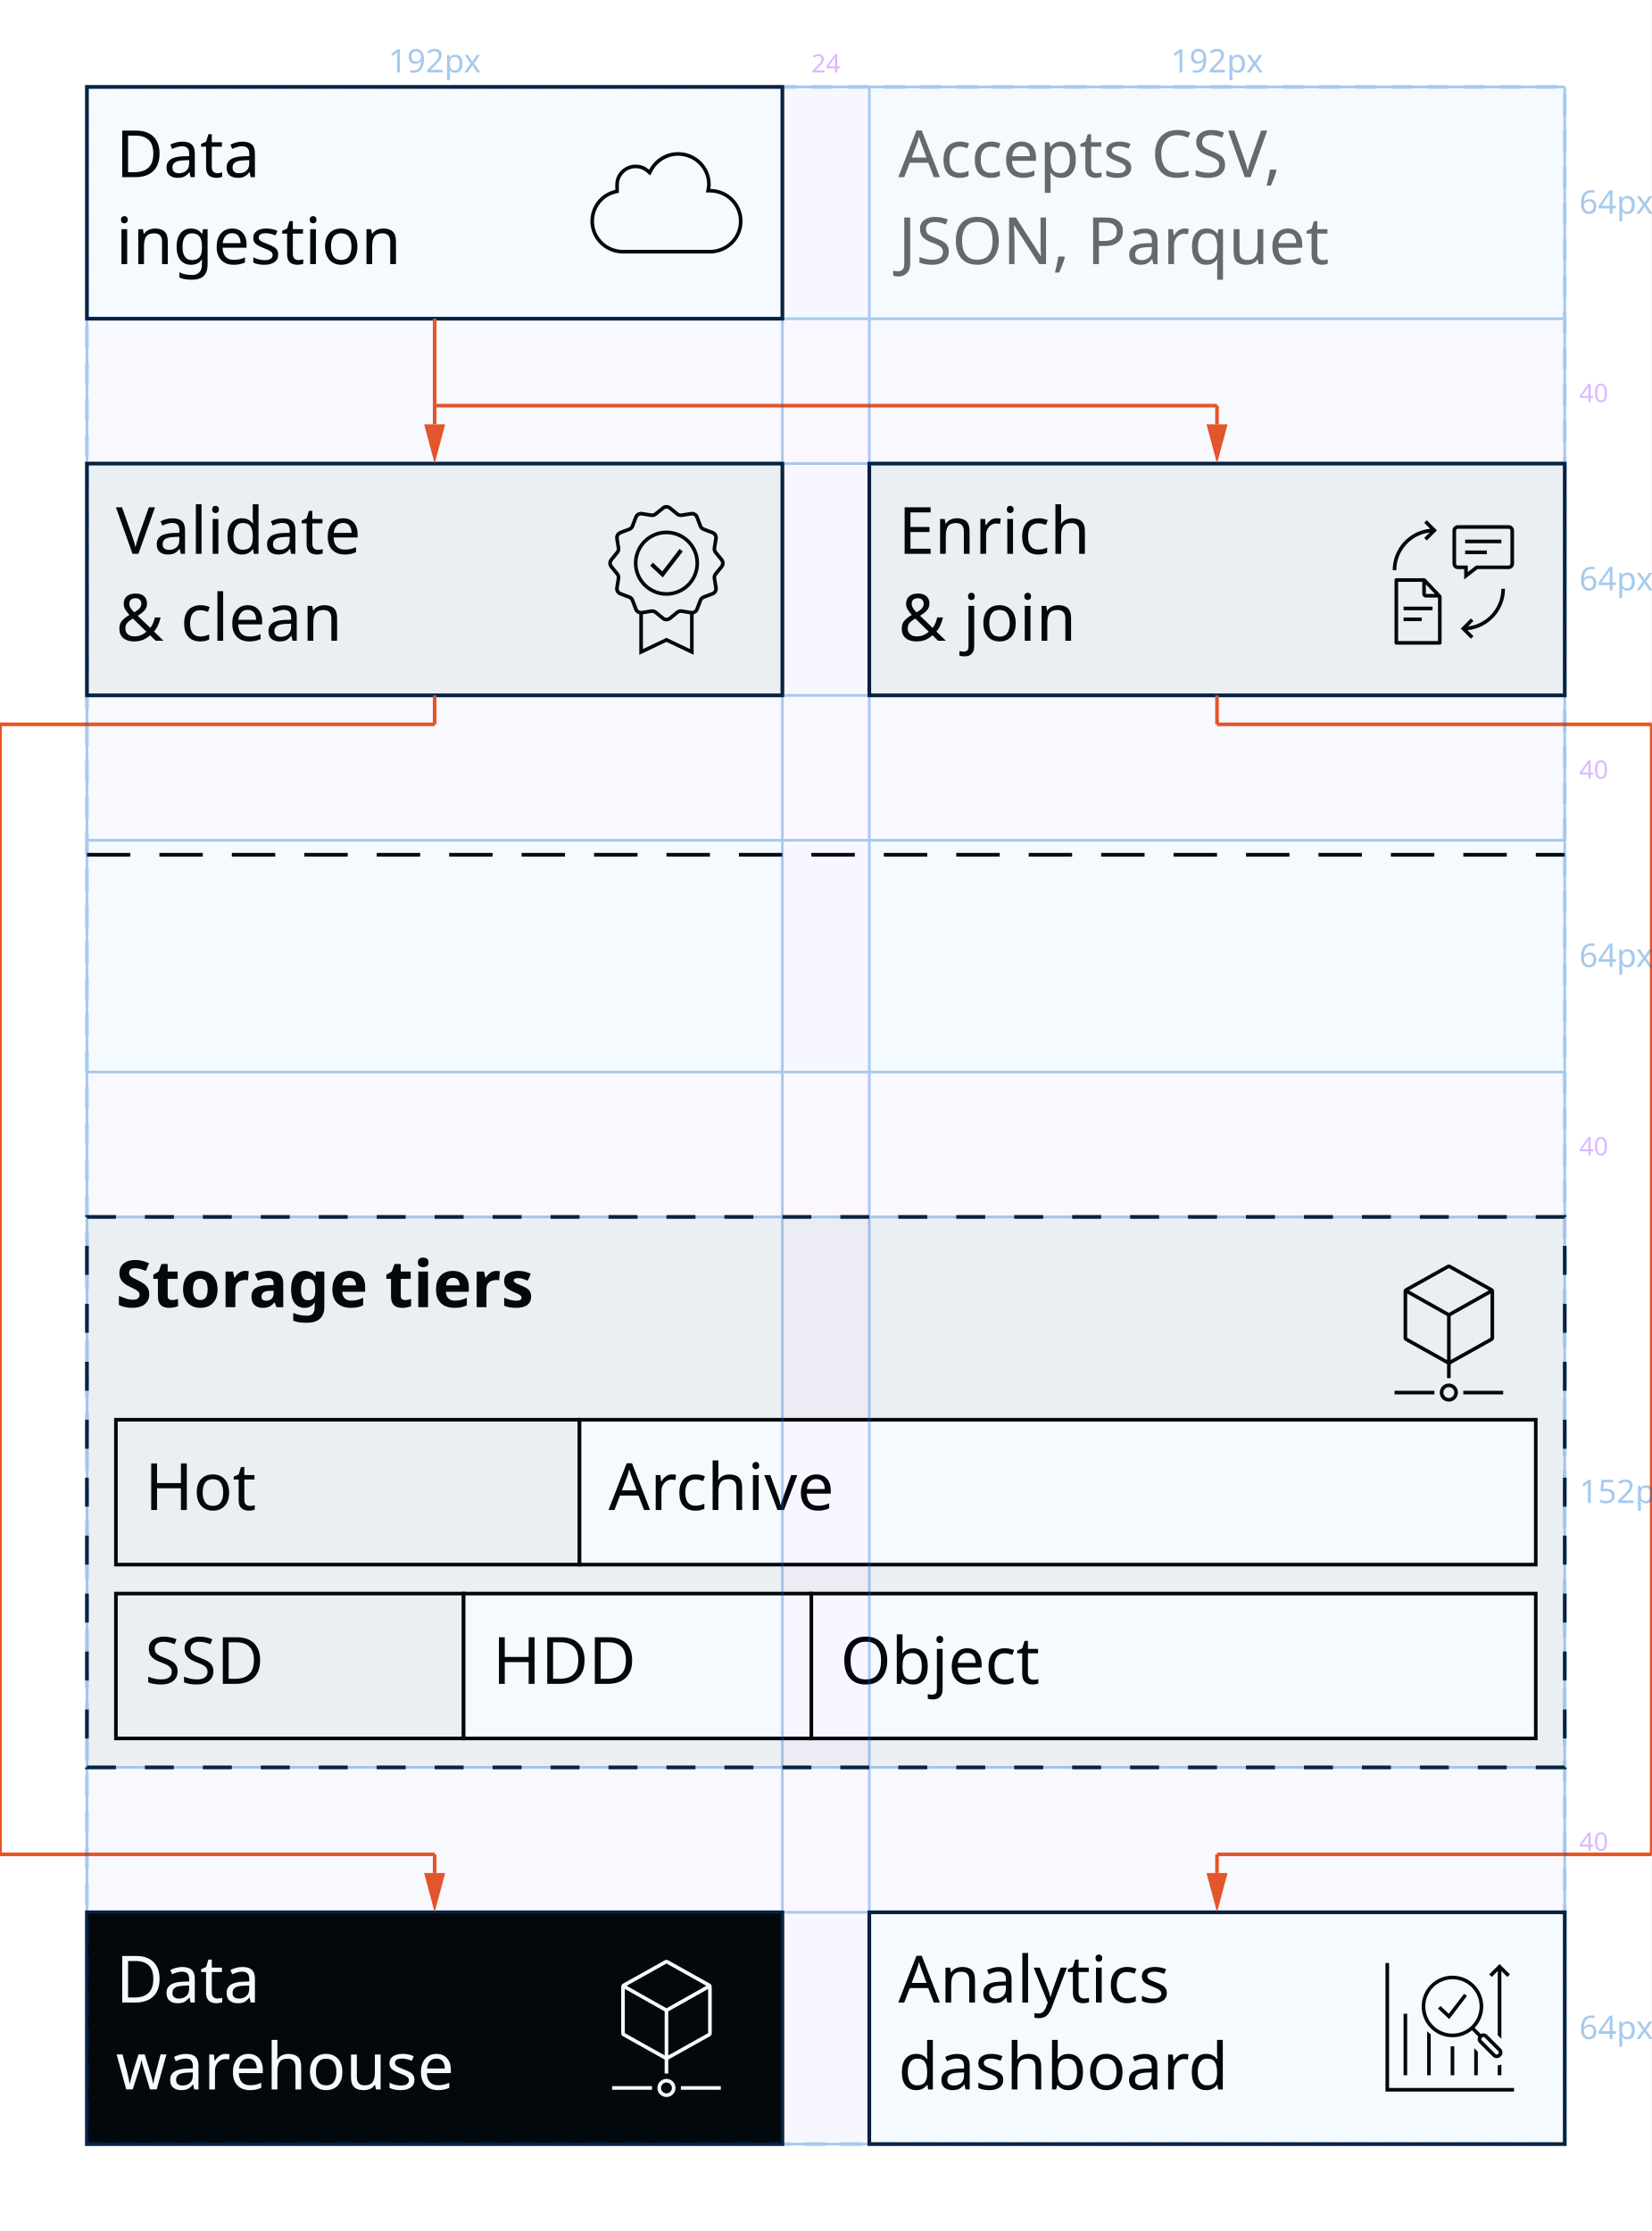
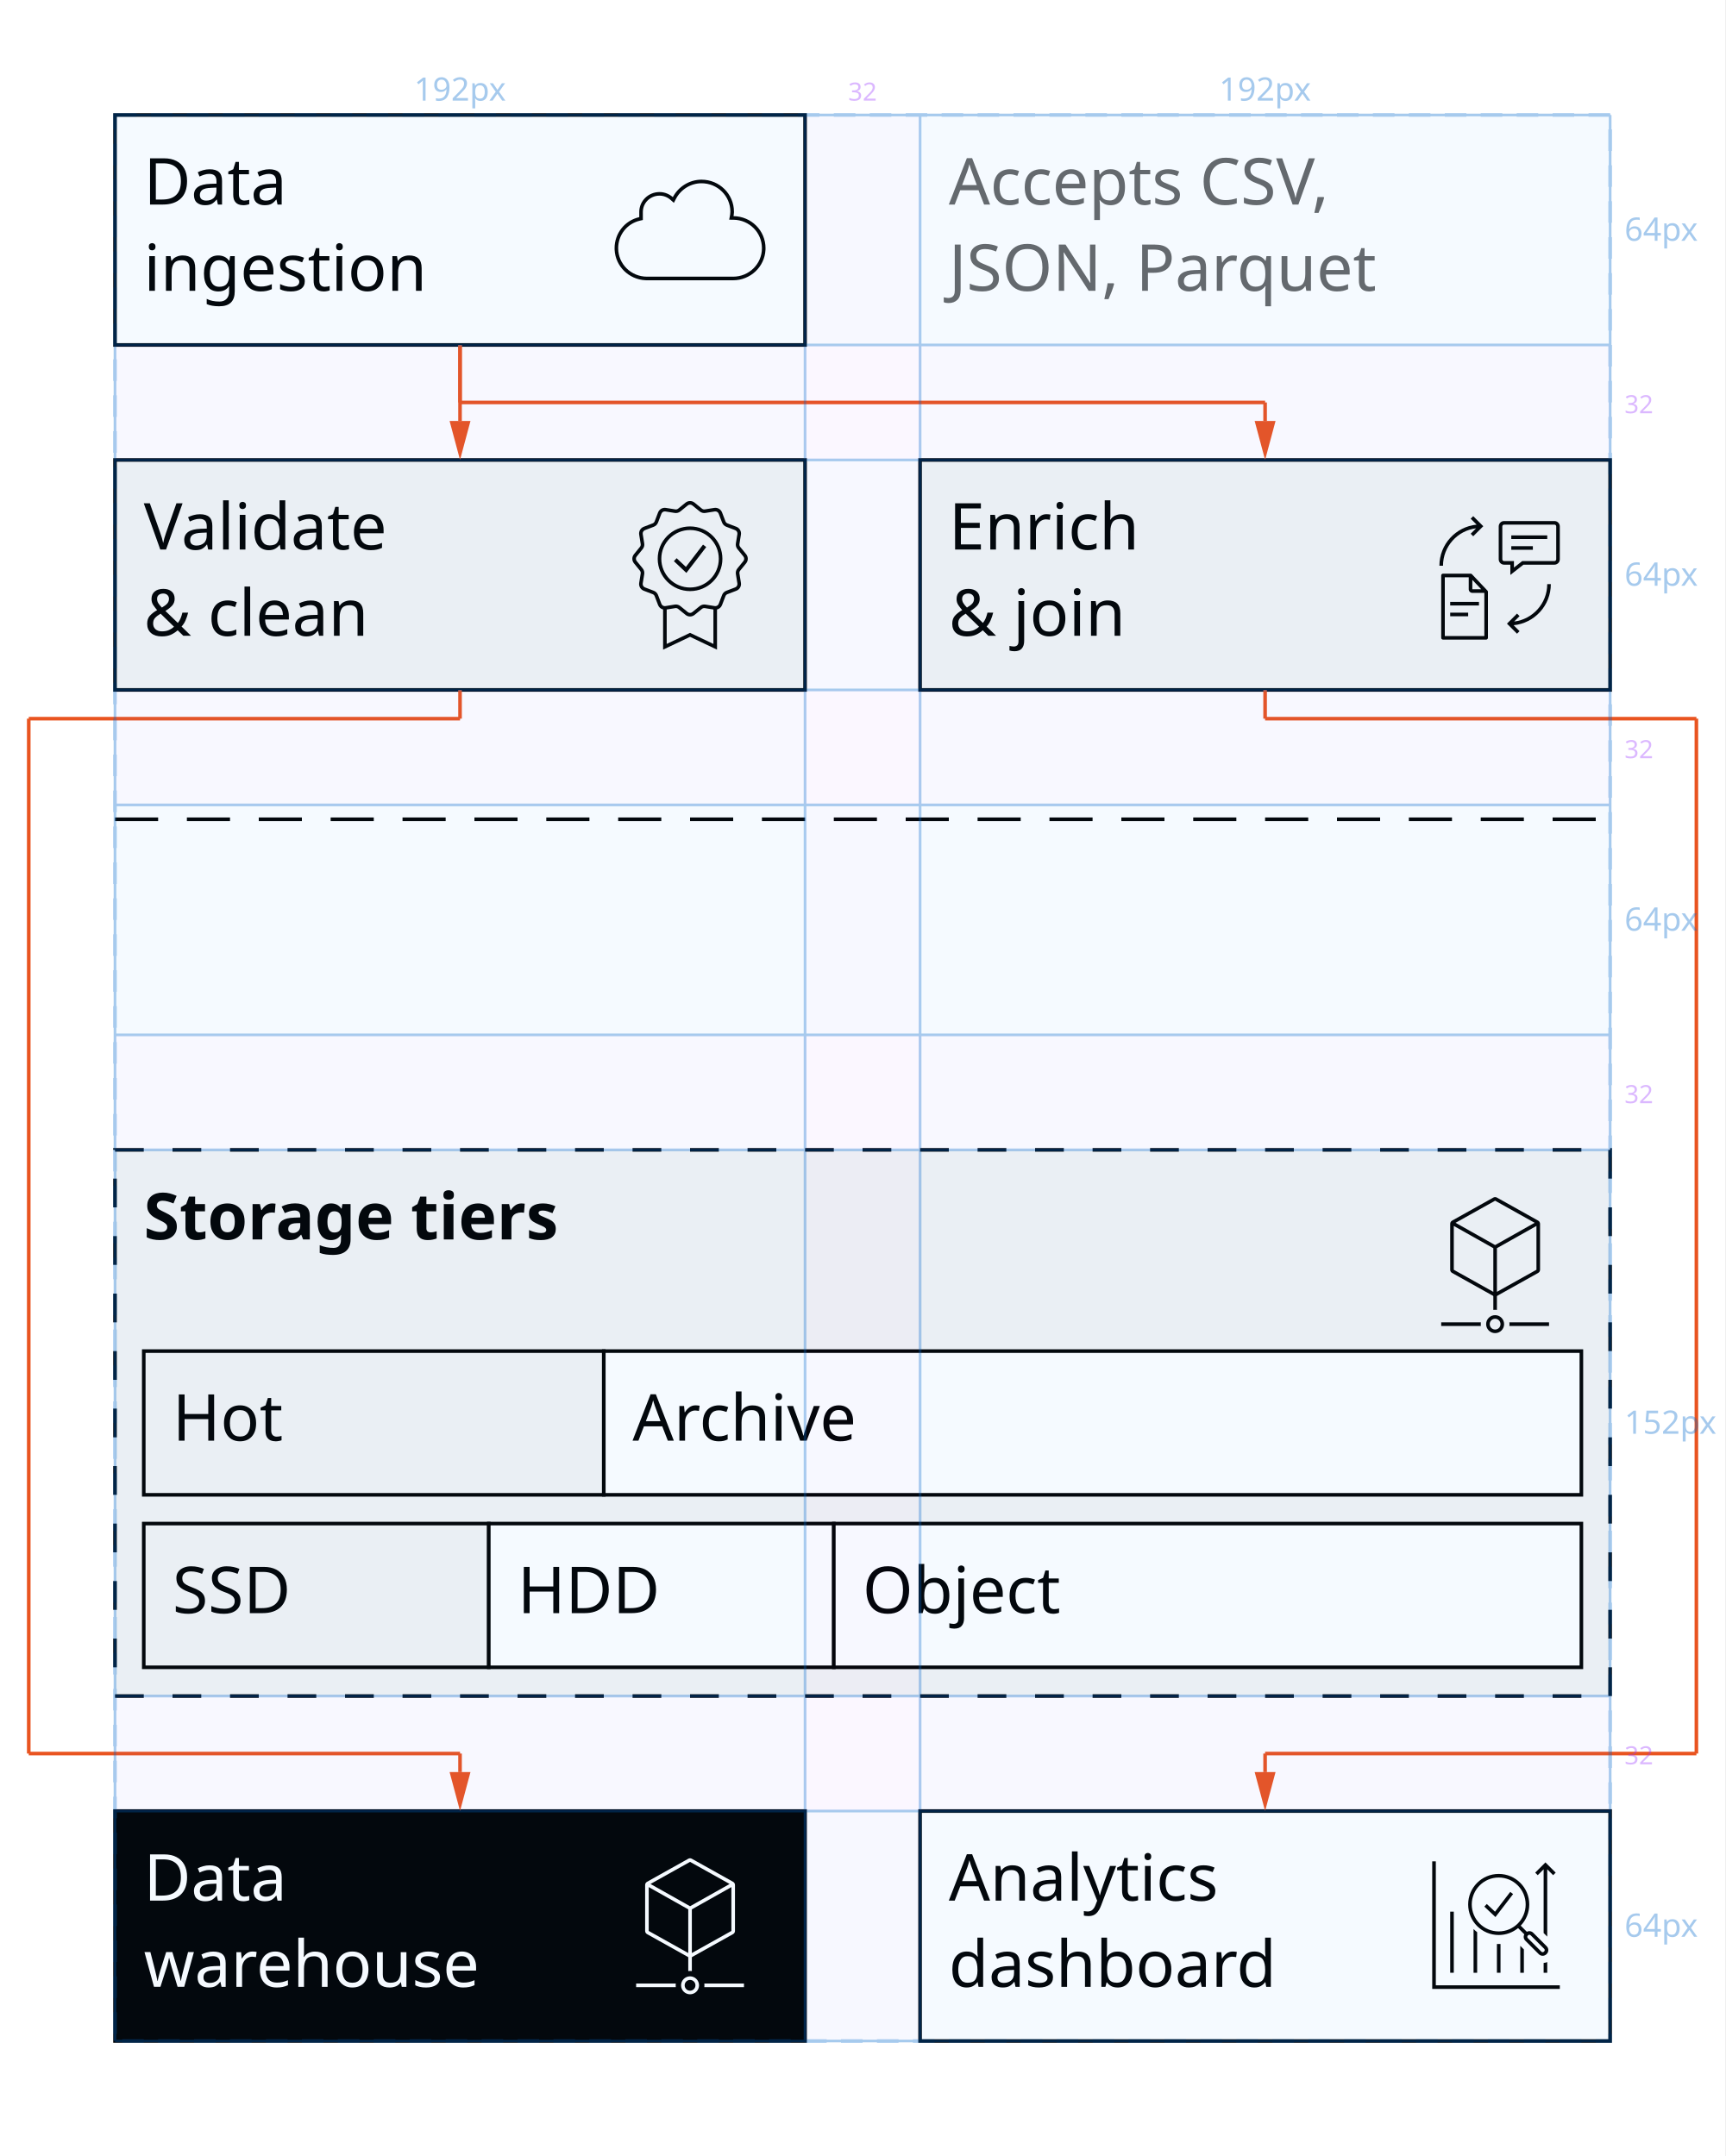
- <svg xmlns="http://www.w3.org/2000/svg" width="456" height="616" viewBox="0 0 456 616" xml:space="preserve">
-   <rect width="456" height="616" fill="#FFFFFF" />
+ <svg xmlns="http://www.w3.org/2000/svg" width="480" height="600" viewBox="0 0 480 600" xml:space="preserve">
+   <rect width="480" height="600" fill="#FFFFFF" />
  <g data-component-id="ingest">
-     <rect x="24" y="24" width="192" height="64" fill="#FFFFFF" stroke="#000000" stroke-width="1" stroke-miterlimit="10" />
+     <rect x="32" y="32" width="192" height="64" fill="#FFFFFF" stroke="#000000" stroke-width="1" stroke-miterlimit="10" />
    <text font-family="Ubuntu Sans">
-       <tspan x="32" y="48.92" font-size="18" font-weight="400" fill="#000000">Data</tspan>
-       <tspan x="32" y="72.92" font-size="18" font-weight="400" fill="#000000">ingestion</tspan>
+       <tspan x="40" y="56.92" font-size="18" font-weight="400" fill="#000000">Data</tspan>
+       <tspan x="40" y="80.92" font-size="18" font-weight="400" fill="#000000">ingestion</tspan>
    </text>
-     <g class="dg-icon" transform="translate(160 32)">
+     <g class="dg-icon" transform="translate(168 40)">
      <path fill-rule="evenodd" clip-rule="evenodd" d="M27.186 10C32.196 10 36.217 14 36.217 18.923L36.211 19.143C36.187 19.652 36.094 20.147 36.093 20.154C41.041 20.216 45 24.154 45 29.077L44.988 29.536C44.748 34.246 40.822 38 35.969 38H12.031L11.565 37.988C6.928 37.757 3.245 34.094 3.012 29.536L3 29.077C3 24.954 5.784 21.352 9.866 20.429V18.984C9.866 15.908 12.402 13.446 15.495 13.446L15.749 13.452C17.017 13.51 18.22 13.996 19.206 14.861C20.753 11.908 23.845 10 27.186 10ZM27.186 11C24.224 11 21.469 12.695 20.092 15.325L19.502 16.452L18.547 15.613C17.674 14.847 16.608 14.446 15.495 14.446C12.935 14.446 10.866 16.479 10.866 18.984V21.227L10.087 21.403C6.472 22.221 4 25.409 4 29.077C4 33.438 7.564 37 12.031 37H35.969C40.436 37 44 33.438 44 29.077C44 24.713 40.493 21.208 36.08 21.153L34.888 21.139L35.11 19.967V19.965C35.111 19.962 35.112 19.956 35.113 19.948C35.116 19.933 35.121 19.91 35.126 19.88C35.136 19.819 35.149 19.73 35.163 19.626C35.191 19.411 35.217 19.151 35.217 18.923C35.217 14.562 31.653 11 27.186 11Z" fill="#000000" />
    </g>
  </g>
  <g data-component-id="ingest_note">
-     <rect x="240" y="24" width="192" height="64" fill="#FFFFFF" stroke="none" stroke-width="1" stroke-miterlimit="10" />
+     <rect x="256" y="32" width="192" height="64" fill="#FFFFFF" stroke="none" stroke-width="1" stroke-miterlimit="10" />
    <text font-family="Ubuntu Sans">
-       <tspan x="248" y="48.92" font-size="18" font-weight="400" fill="#666666">Accepts CSV,</tspan>
-       <tspan x="248" y="72.92" font-size="18" font-weight="400" fill="#666666">JSON, Parquet</tspan>
+       <tspan x="264" y="56.92" font-size="18" font-weight="400" fill="#666666">Accepts CSV,</tspan>
+       <tspan x="264" y="80.92" font-size="18" font-weight="400" fill="#666666">JSON, Parquet</tspan>
    </text>
  </g>
  <g data-component-id="validate">
-     <rect x="24" y="128" width="192" height="64" fill="#F3F3F3" stroke="#000000" stroke-width="1" stroke-miterlimit="10" />
+     <rect x="32" y="128" width="192" height="64" fill="#F3F3F3" stroke="#000000" stroke-width="1" stroke-miterlimit="10" />
    <text font-family="Ubuntu Sans">
-       <tspan x="32" y="152.92" font-size="18" font-weight="400" fill="#000000">Validate</tspan>
-       <tspan x="32" y="176.92" font-size="18" font-weight="400" fill="#000000">&amp; clean</tspan>
+       <tspan x="40" y="152.92" font-size="18" font-weight="400" fill="#000000">Validate</tspan>
+       <tspan x="40" y="176.92" font-size="18" font-weight="400" fill="#000000">&amp; clean</tspan>
    </text>
-     <g class="dg-icon" transform="translate(160 136)">
+     <g class="dg-icon" transform="translate(168 136)">
      <path fill-rule="evenodd" clip-rule="evenodd" d="M22.738 3.882C23.473 3.284 24.527 3.284 25.262 3.882L27.314 5.552C27.535 5.731 27.822 5.808 28.104 5.763L30.716 5.344C31.651 5.193 32.565 5.72 32.902 6.605L33.845 9.077C33.946 9.343 34.157 9.554 34.423 9.655L36.895 10.598C37.78 10.935 38.307 11.849 38.156 12.784L37.737 15.396C37.692 15.678 37.769 15.965 37.948 16.186L39.618 18.238C40.216 18.973 40.216 20.027 39.618 20.762L37.948 22.814C37.769 23.035 37.692 23.322 37.737 23.604L38.156 26.216C38.307 27.151 37.78 28.065 36.895 28.402L34.423 29.345C34.157 29.446 33.946 29.657 33.845 29.923L32.902 32.395C32.661 33.027 32.126 33.473 31.5 33.624V44.791L24 41.225L16.5 44.791V33.624C15.874 33.473 15.339 33.027 15.098 32.395L14.155 29.923C14.054 29.657 13.843 29.446 13.577 29.345L11.105 28.402C10.22 28.065 9.693 27.151 9.844 26.216L10.263 23.604C10.308 23.322 10.231 23.035 10.052 22.814L8.382 20.762C7.784 20.027 7.784 18.973 8.382 18.238L10.052 16.186C10.231 15.965 10.308 15.678 10.263 15.396L9.844 12.784C9.693 11.848 10.22 10.935 11.105 10.598L13.577 9.655C13.843 9.554 14.054 9.343 14.155 9.077L15.098 6.605C15.435 5.72 16.349 5.193 17.284 5.344L19.896 5.763C20.178 5.808 20.465 5.731 20.686 5.552L22.738 3.882ZM19.896 33.237L17.5 33.621V43.208L23.785 40.22L24 40.117L24.215 40.22L30.5 43.208V33.621L28.104 33.237C27.822 33.192 27.535 33.269 27.314 33.448L25.262 35.118C24.527 35.716 23.473 35.716 22.738 35.118L20.686 33.448C20.465 33.269 20.178 33.192 19.896 33.237ZM24.631 4.658C24.263 4.359 23.737 4.359 23.369 4.658L21.316 6.327C20.874 6.687 20.3 6.841 19.737 6.751L17.125 6.331C16.657 6.256 16.201 6.519 16.032 6.962L15.09 9.434C14.887 9.966 14.466 10.387 13.934 10.59L11.462 11.532C11.019 11.701 10.756 12.157 10.831 12.625L11.251 15.237C11.341 15.8 11.187 16.374 10.827 16.816L9.158 18.869C8.859 19.237 8.859 19.763 9.158 20.131L10.827 22.184C11.187 22.626 11.341 23.2 11.251 23.763L10.831 26.375C10.756 26.843 11.019 27.299 11.462 27.468L13.934 28.41C14.466 28.613 14.887 29.034 15.09 29.566L16.032 32.038C16.201 32.481 16.657 32.744 17.125 32.669L19.737 32.249C20.3 32.159 20.874 32.313 21.316 32.673L23.369 34.342C23.737 34.641 24.263 34.641 24.631 34.342L26.684 32.673C27.126 32.313 27.7 32.159 28.263 32.249L30.875 32.669C31.343 32.744 31.799 32.481 31.968 32.038L32.91 29.566C33.113 29.034 33.534 28.613 34.066 28.41L36.538 27.468C36.981 27.299 37.244 26.843 37.169 26.375L36.749 23.763C36.659 23.2 36.813 22.626 37.173 22.184L38.842 20.131C39.141 19.763 39.141 19.237 38.842 18.869L37.173 16.816C36.813 16.374 36.659 15.8 36.749 15.237L37.169 12.625C37.244 12.157 36.981 11.701 36.538 11.532L34.066 10.59C33.534 10.387 33.113 9.966 32.91 9.434L31.968 6.962C31.799 6.519 31.343 6.256 30.875 6.331L28.263 6.751C27.7 6.841 27.126 6.687 26.684 6.327L24.631 4.658Z" fill="#000000" />
      <path d="M28.5 16.248L22.977 23.439L22.525 23.013L19.501 20.171L20.27 19.351L22.842 21.768L27.607 15.562L28.5 16.248Z" fill="#000000" />
      <path fill-rule="evenodd" clip-rule="evenodd" d="M24 10.5C28.971 10.5 33 14.529 33 19.5C33 24.471 28.971 28.5 24 28.5C19.029 28.5 15 24.471 15 19.5C15 14.529 19.029 10.5 24 10.5ZM24 11.5C19.582 11.5 16 15.082 16 19.5C16 23.918 19.582 27.5 24 27.5C28.418 27.5 32 23.918 32 19.5C32 15.082 28.418 11.5 24 11.5Z" fill="#000000" />
    </g>
  </g>
  <g data-component-id="enrich">
-     <rect x="240" y="128" width="192" height="64" fill="#F3F3F3" stroke="#000000" stroke-width="1" stroke-miterlimit="10" />
+     <rect x="256" y="128" width="192" height="64" fill="#F3F3F3" stroke="#000000" stroke-width="1" stroke-miterlimit="10" />
    <text font-family="Ubuntu Sans">
-       <tspan x="248" y="152.92" font-size="18" font-weight="400" fill="#000000">Enrich</tspan>
-       <tspan x="248" y="176.92" font-size="18" font-weight="400" fill="#000000">&amp; join</tspan>
+       <tspan x="264" y="152.92" font-size="18" font-weight="400" fill="#000000">Enrich</tspan>
+       <tspan x="264" y="176.92" font-size="18" font-weight="400" fill="#000000">&amp; join</tspan>
    </text>
-     <g class="dg-icon" transform="translate(376 136)">
+     <g class="dg-icon" transform="translate(392 136)">
      <path d="M39.5 26.556C39.5 32.519 34.961 37.421 29.149 37.998L30.798 39.647L30.091 40.353L27.293 37.556L30.091 34.758L30.798 35.465L29.288 36.974C34.479 36.338 38.5 31.918 38.5 26.556H39.5Z" fill="#000000" />
      <path d="M20.707 10.444L17.909 13.242L17.202 12.535L18.711 11.025C13.52 11.661 9.5 16.082 9.5 21.444H8.5C8.5 15.481 13.039 10.578 18.85 10.001L17.202 8.354L17.909 7.646L20.707 10.444Z" fill="#000000" />
      <path d="M34.5 17H28.5V16H34.5V17Z" fill="#000000" />
      <path d="M38.5 14H28.5V13H38.5V14Z" fill="#000000" />
      <path fill-rule="evenodd" clip-rule="evenodd" d="M40.5 9C41.328 9 42 9.672 42 10.5V19.645C42 20.422 41.41 21.061 40.653 21.138L40.5 21.145H31.881L28.238 24V21.145H26.5L26.347 21.138C25.59 21.061 25 20.422 25 19.645V10.5C25 9.672 25.672 9 26.5 9H40.5ZM26.5 10C26.224 10 26 10.224 26 10.5V19.645C26 19.922 26.224 20.145 26.5 20.145H29.238V21.945L31.536 20.145H40.5C40.776 20.145 41 19.922 41 19.645V10.5C41 10.258 40.829 10.056 40.601 10.01L40.5 10H26.5Z" fill="#000000" />
      <path d="M16.5 35.5H11.5V34.5H16.5V35.5Z" fill="#000000" />
      <path d="M19.5 32.5H11.5V31.5H19.5V32.5Z" fill="#000000" />
      <path fill-rule="evenodd" clip-rule="evenodd" d="M17.196 23.648C17.334 23.648 17.465 23.704 17.56 23.804L21.863 28.356C21.951 28.449 22 28.573 22 28.7V41.5C22 41.776 21.776 42 21.5 42H9.5C9.224 42 9 41.776 9 41.5V24.148C9 23.906 9.171 23.704 9.399 23.657L9.5 23.648H17.196ZM10 41H21V28.99H17.657C17.105 28.99 16.657 28.542 16.657 27.99V24.648H10V41ZM17.657 27.99H20.142L17.657 25.362V27.99Z" fill="#000000" />
    </g>
  </g>
  <g data-component-id="_auto_1">
-     <line class="dg-separator" x1="24" y1="236.0" x2="432" y2="236.0" fill="none" stroke="#000000" stroke-width="1" stroke-miterlimit="10" stroke-dasharray="12 8" />
+     <line class="dg-separator" x1="32" y1="228.0" x2="448" y2="228.0" fill="none" stroke="#000000" stroke-width="1" stroke-miterlimit="10" stroke-dasharray="12 8" />
  </g>
  <g data-component-id="storage">
-     <rect x="24" y="336" width="408" height="152" fill="#F3F3F3" stroke="#000000" stroke-width="1" stroke-miterlimit="10" stroke-dasharray="8 8" />
+     <rect x="32" y="320" width="416" height="152" fill="#F3F3F3" stroke="#000000" stroke-width="1" stroke-miterlimit="10" stroke-dasharray="8 8" />
    <text font-family="Ubuntu Sans">
-       <tspan x="32" y="360.92" font-size="18" font-weight="700" fill="#000000">Storage tiers</tspan>
+       <tspan x="40" y="344.92" font-size="18" font-weight="700" fill="#000000">Storage tiers</tspan>
    </text>
  </g>
-   <rect x="32" y="392" width="128" height="40" fill="#F3F3F3" stroke="#000000" stroke-width="1" stroke-miterlimit="10" />
+   <rect x="40" y="376" width="128" height="40" fill="#F3F3F3" stroke="#000000" stroke-width="1" stroke-miterlimit="10" />
  <text font-family="Ubuntu Sans">
-     <tspan x="40" y="416.92" font-size="18" font-weight="400" fill="#000000">Hot</tspan>
+     <tspan x="48" y="400.92" font-size="18" font-weight="400" fill="#000000">Hot</tspan>
  </text>
-   <rect x="160" y="392" width="264" height="40" fill="#FFFFFF" stroke="#000000" stroke-width="1" stroke-miterlimit="10" />
+   <rect x="168" y="376" width="272" height="40" fill="#FFFFFF" stroke="#000000" stroke-width="1" stroke-miterlimit="10" />
  <text font-family="Ubuntu Sans">
-     <tspan x="168" y="416.92" font-size="18" font-weight="400" fill="#000000">Archive</tspan>
+     <tspan x="176" y="400.92" font-size="18" font-weight="400" fill="#000000">Archive</tspan>
  </text>
-   <rect x="32" y="440" width="96" height="40" fill="#F3F3F3" stroke="#000000" stroke-width="1" stroke-miterlimit="10" />
+   <rect x="40" y="424" width="96" height="40" fill="#F3F3F3" stroke="#000000" stroke-width="1" stroke-miterlimit="10" />
  <text font-family="Ubuntu Sans">
-     <tspan x="40" y="464.92" font-size="18" font-weight="400" fill="#000000">SSD</tspan>
+     <tspan x="48" y="448.92" font-size="18" font-weight="400" fill="#000000">SSD</tspan>
  </text>
-   <rect x="128" y="440" width="96" height="40" fill="#FFFFFF" stroke="#000000" stroke-width="1" stroke-miterlimit="10" />
+   <rect x="136" y="424" width="96" height="40" fill="#FFFFFF" stroke="#000000" stroke-width="1" stroke-miterlimit="10" />
  <text font-family="Ubuntu Sans">
-     <tspan x="136" y="464.92" font-size="18" font-weight="400" fill="#000000">HDD</tspan>
+     <tspan x="144" y="448.92" font-size="18" font-weight="400" fill="#000000">HDD</tspan>
  </text>
-   <rect x="224" y="440" width="200" height="40" fill="#FFFFFF" stroke="#000000" stroke-width="1" stroke-miterlimit="10" />
+   <rect x="232" y="424" width="208" height="40" fill="#FFFFFF" stroke="#000000" stroke-width="1" stroke-miterlimit="10" />
  <text font-family="Ubuntu Sans">
-     <tspan x="232" y="464.92" font-size="18" font-weight="400" fill="#000000">Object</tspan>
+     <tspan x="240" y="448.92" font-size="18" font-weight="400" fill="#000000">Object</tspan>
  </text>
  <g data-component-id="storage">
-     <g class="dg-icon" transform="translate(376 344)">
+     <g class="dg-icon" transform="translate(392 328)">
      <path fill-rule="evenodd" clip-rule="evenodd" d="M35.988 11.699C36.304 11.876 36.5 12.21 36.5 12.572V25.369C36.5 25.732 36.304 26.066 35.988 26.242L24 32.941L12.012 26.242C11.696 26.066 11.5 25.732 11.5 25.369V12.572C11.5 12.21 11.696 11.876 12.012 11.699L23.512 5.273C23.815 5.103 24.185 5.103 24.488 5.273L35.988 11.699ZM12.5 25.368L23.5 31.515V19.361L12.5 13.166V25.368ZM24.5 19.361V31.515L35.5 25.368V13.167L24.5 19.361ZM12.992 12.297L24 18.494L35.007 12.297L24 6.146L12.992 12.297Z" fill="#000000" />
      <path d="M20.032 40C20.012 40.164 20 40.331 20 40.5C20 40.669 20.012 40.836 20.032 41H9V40H20.032Z" fill="#000000" />
      <path d="M39 40V41H27.968C27.988 40.836 28 40.669 28 40.5C28 40.331 27.988 40.164 27.968 40H39Z" fill="#000000" />
      <path d="M24.5 36.531C24.336 36.511 24.169 36.5 24 36.5C23.831 36.5 23.664 36.511 23.5 36.531V32H24.5V36.531Z" fill="#000000" />
      <path fill-rule="evenodd" clip-rule="evenodd" d="M24 38C25.381 38 26.5 39.119 26.5 40.5C26.5 41.881 25.381 43 24 43C22.619 43 21.5 41.881 21.5 40.5C21.5 39.119 22.619 38 24 38ZM24 39C23.172 39 22.5 39.672 22.5 40.5C22.5 41.328 23.172 42 24 42C24.828 42 25.5 41.328 25.5 40.5C25.5 39.672 24.828 39 24 39Z" fill="#000000" />
    </g>
  </g>
  <g data-component-id="warehouse">
-     <rect x="24" y="528" width="192" height="64" fill="#000000" stroke="#000000" stroke-width="1" stroke-miterlimit="10" />
+     <rect x="32" y="504" width="192" height="64" fill="#000000" stroke="#000000" stroke-width="1" stroke-miterlimit="10" />
    <text font-family="Ubuntu Sans">
-       <tspan x="32" y="552.92" font-size="18" font-weight="400" fill="#FFFFFF">Data</tspan>
-       <tspan x="32" y="576.92" font-size="18" font-weight="400" fill="#FFFFFF">warehouse</tspan>
+       <tspan x="40" y="528.92" font-size="18" font-weight="400" fill="#FFFFFF">Data</tspan>
+       <tspan x="40" y="552.92" font-size="18" font-weight="400" fill="#FFFFFF">warehouse</tspan>
    </text>
-     <g class="dg-icon" transform="translate(160 536)">
+     <g class="dg-icon" transform="translate(168 512)">
      <path fill-rule="evenodd" clip-rule="evenodd" d="M35.988 11.699C36.304 11.876 36.5 12.21 36.5 12.572V25.369C36.5 25.732 36.304 26.066 35.988 26.242L24 32.941L12.012 26.242C11.696 26.066 11.5 25.732 11.5 25.369V12.572C11.5 12.21 11.696 11.876 12.012 11.699L23.512 5.273C23.815 5.103 24.185 5.103 24.488 5.273L35.988 11.699ZM12.5 25.368L23.5 31.515V19.361L12.5 13.166V25.368ZM24.5 19.361V31.515L35.5 25.368V13.167L24.5 19.361ZM12.992 12.297L24 18.494L35.007 12.297L24 6.146L12.992 12.297Z" fill="#FFFFFF" />
      <path d="M20.032 40C20.012 40.164 20 40.331 20 40.5C20 40.669 20.012 40.836 20.032 41H9V40H20.032Z" fill="#FFFFFF" />
      <path d="M39 40V41H27.968C27.988 40.836 28 40.669 28 40.5C28 40.331 27.988 40.164 27.968 40H39Z" fill="#FFFFFF" />
      <path d="M24.5 36.531C24.336 36.511 24.169 36.5 24 36.5C23.831 36.5 23.664 36.511 23.5 36.531V32H24.5V36.531Z" fill="#FFFFFF" />
      <path fill-rule="evenodd" clip-rule="evenodd" d="M24 38C25.381 38 26.5 39.119 26.5 40.5C26.5 41.881 25.381 43 24 43C22.619 43 21.5 41.881 21.5 40.5C21.5 39.119 22.619 38 24 38ZM24 39C23.172 39 22.5 39.672 22.5 40.5C22.5 41.328 23.172 42 24 42C24.828 42 25.5 41.328 25.5 40.5C25.5 39.672 24.828 39 24 39Z" fill="#FFFFFF" />
    </g>
  </g>
  <g data-component-id="dashboard">
-     <rect x="240" y="528" width="192" height="64" fill="#FFFFFF" stroke="#000000" stroke-width="1" stroke-miterlimit="10" />
+     <rect x="256" y="504" width="192" height="64" fill="#FFFFFF" stroke="#000000" stroke-width="1" stroke-miterlimit="10" />
    <text font-family="Ubuntu Sans">
-       <tspan x="248" y="552.92" font-size="18" font-weight="400" fill="#000000">Analytics</tspan>
-       <tspan x="248" y="576.92" font-size="18" font-weight="400" fill="#000000">dashboard</tspan>
+       <tspan x="264" y="528.92" font-size="18" font-weight="400" fill="#000000">Analytics</tspan>
+       <tspan x="264" y="552.92" font-size="18" font-weight="400" fill="#000000">dashboard</tspan>
    </text>
-     <g class="dg-icon" transform="translate(376 536)">
+     <g class="dg-icon" transform="translate(392 512)">
      <path d="M7.5 40.5H42V41.5H6.5V6H7.5V40.5Z" fill="#000000" />
      <path d="M12.5 37H11.5V20H12.5V37Z" fill="#000000" />
      <path d="M18 24.841C18.313 25.156 18.648 25.449 19 25.721V37H18V24.841Z" fill="#000000" />
      <path d="M25.5 37H24.5V29H25.5V37Z" fill="#000000" />
      <path d="M32 30.512V37H31V29.512L32 30.512Z" fill="#000000" />
      <path d="M38.5 37H37.5V34.27C37.841 34.242 38.178 34.166 38.5 34.039V37Z" fill="#000000" />
      <path d="M40.853 9.146L40.147 9.854L38.5 8.207V26.946L37.5 25.946V8.207L35.853 9.854L35.147 9.146L38 6.293L40.853 9.146Z" fill="#000000" />
      <path fill-rule="evenodd" clip-rule="evenodd" d="M25 9.5C29.694 9.5 33.5 13.306 33.5 18C33.5 20.289 32.593 22.365 31.121 23.894L32.831 25.604C33.398 25.303 34.117 25.392 34.594 25.869L38.363 29.639C38.949 30.224 38.949 31.174 38.363 31.76L38.28 31.843L38.166 31.945C37.577 32.426 36.708 32.392 36.159 31.843L32.39 28.074C31.912 27.597 31.824 26.877 32.124 26.311L30.387 24.573C28.92 25.776 27.045 26.5 25 26.5C20.306 26.5 16.5 22.694 16.5 18C16.5 13.306 20.306 9.5 25 9.5ZM33.887 26.577C33.691 26.382 33.375 26.382 33.18 26.577L33.097 26.659C32.902 26.854 32.902 27.171 33.097 27.366L36.866 31.136C37.062 31.331 37.378 31.331 37.573 31.136L37.656 31.053C37.851 30.858 37.851 30.541 37.656 30.346L33.887 26.577ZM25 10.5C20.858 10.5 17.5 13.858 17.5 18C17.5 22.142 20.858 25.5 25 25.5C29.142 25.5 32.5 22.142 32.5 18C32.5 13.858 29.142 10.5 25 10.5Z" fill="#000000" />
      <path d="M29.001 15.109L24.092 21.501L21 18.596L21.686 17.867L23.972 20.015L28.208 14.5L29.001 15.109Z" fill="#000000" />
    </g>
  </g>
  <g data-component-id="_auto_2">
-     <line x1="120" y1="88" x2="120" y2="117.159" fill="none" stroke="#E95420" stroke-width="1" stroke-miterlimit="10" />
-     <polygon points="117.095,117.159 120,128 122.905,117.159" fill="#E95420" />
+     <line x1="128" y1="96" x2="128" y2="117.159" fill="none" stroke="#E95420" stroke-width="1" stroke-miterlimit="10" />
+     <polygon points="125.095,117.159 128,128 130.905,117.159" fill="#E95420" />
  </g>
  <g data-component-id="_auto_3">
-     <line x1="120" y1="88" x2="120" y2="112" fill="none" stroke="#E95420" stroke-width="1" stroke-miterlimit="10" />
-     <line x1="120" y1="112" x2="336" y2="112" fill="none" stroke="#E95420" stroke-width="1" stroke-miterlimit="10" />
-     <line x1="336" y1="112" x2="336" y2="117.159" fill="none" stroke="#E95420" stroke-width="1" stroke-miterlimit="10" />
-     <polygon points="333.095,117.159 336,128 338.905,117.159" fill="#E95420" />
+     <line x1="128" y1="96" x2="128" y2="112" fill="none" stroke="#E95420" stroke-width="1" stroke-miterlimit="10" />
+     <line x1="128" y1="112" x2="352" y2="112" fill="none" stroke="#E95420" stroke-width="1" stroke-miterlimit="10" />
+     <line x1="352" y1="112" x2="352" y2="117.159" fill="none" stroke="#E95420" stroke-width="1" stroke-miterlimit="10" />
+     <polygon points="349.095,117.159 352,128 354.905,117.159" fill="#E95420" />
  </g>
  <g data-component-id="_auto_4">
-     <line x1="120" y1="192" x2="120" y2="200" fill="none" stroke="#E95420" stroke-width="1" stroke-miterlimit="10" />
-     <line x1="120" y1="200" x2="0" y2="200" fill="none" stroke="#E95420" stroke-width="1" stroke-miterlimit="10" />
-     <line x1="0" y1="200" x2="0" y2="512" fill="none" stroke="#E95420" stroke-width="1" stroke-miterlimit="10" />
-     <line x1="0" y1="512" x2="120" y2="512" fill="none" stroke="#E95420" stroke-width="1" stroke-miterlimit="10" />
-     <line x1="120" y1="512" x2="120" y2="517.159" fill="none" stroke="#E95420" stroke-width="1" stroke-miterlimit="10" />
-     <polygon points="117.095,517.159 120,528 122.905,517.159" fill="#E95420" />
+     <line x1="128" y1="192" x2="128" y2="200" fill="none" stroke="#E95420" stroke-width="1" stroke-miterlimit="10" />
+     <line x1="128" y1="200" x2="8" y2="200" fill="none" stroke="#E95420" stroke-width="1" stroke-miterlimit="10" />
+     <line x1="8" y1="200" x2="8" y2="488" fill="none" stroke="#E95420" stroke-width="1" stroke-miterlimit="10" />
+     <line x1="8" y1="488" x2="128" y2="488" fill="none" stroke="#E95420" stroke-width="1" stroke-miterlimit="10" />
+     <line x1="128" y1="488" x2="128" y2="493.159" fill="none" stroke="#E95420" stroke-width="1" stroke-miterlimit="10" />
+     <polygon points="125.095,493.159 128,504 130.905,493.159" fill="#E95420" />
  </g>
  <g data-component-id="_auto_5">
-     <line x1="336" y1="192" x2="336" y2="200" fill="none" stroke="#E95420" stroke-width="1" stroke-miterlimit="10" />
-     <line x1="336" y1="200" x2="456" y2="200" fill="none" stroke="#E95420" stroke-width="1" stroke-miterlimit="10" />
-     <line x1="456" y1="200" x2="456" y2="512" fill="none" stroke="#E95420" stroke-width="1" stroke-miterlimit="10" />
-     <line x1="456" y1="512" x2="336" y2="512" fill="none" stroke="#E95420" stroke-width="1" stroke-miterlimit="10" />
-     <line x1="336" y1="512" x2="336" y2="517.159" fill="none" stroke="#E95420" stroke-width="1" stroke-miterlimit="10" />
-     <polygon points="333.095,517.159 336,528 338.905,517.159" fill="#E95420" />
+     <line x1="352" y1="192" x2="352" y2="200" fill="none" stroke="#E95420" stroke-width="1" stroke-miterlimit="10" />
+     <line x1="352" y1="200" x2="472" y2="200" fill="none" stroke="#E95420" stroke-width="1" stroke-miterlimit="10" />
+     <line x1="472" y1="200" x2="472" y2="488" fill="none" stroke="#E95420" stroke-width="1" stroke-miterlimit="10" />
+     <line x1="472" y1="488" x2="352" y2="488" fill="none" stroke="#E95420" stroke-width="1" stroke-miterlimit="10" />
+     <line x1="352" y1="488" x2="352" y2="493.159" fill="none" stroke="#E95420" stroke-width="1" stroke-miterlimit="10" />
+     <polygon points="349.095,493.159 352,504 354.905,493.159" fill="#E95420" />
  </g>
  <g id="layout-grid" opacity="0.35" style="pointer-events:none">
-     <rect x="24" y="24" width="408" height="568" fill="none" stroke="#0066CC" stroke-width="1" stroke-dasharray="6 4" />
-     <rect x="24" y="24" width="192" height="568" fill="#3399FF" opacity="0.08" />
-     <line x1="24" y1="24" x2="24" y2="592" stroke="#0066CC" stroke-width="0.75" />
-     <line x1="216" y1="24" x2="216" y2="592" stroke="#0066CC" stroke-width="0.75" />
-     <text x="120.0" y="20" text-anchor="middle" font-size="9" fill="#0066CC" font-family="Ubuntu Sans, sans-serif">192px</text>
-     <rect x="240" y="24" width="192" height="568" fill="#3399FF" opacity="0.08" />
-     <line x1="240" y1="24" x2="240" y2="592" stroke="#0066CC" stroke-width="0.75" />
-     <line x1="432" y1="24" x2="432" y2="592" stroke="#0066CC" stroke-width="0.75" />
-     <text x="336.0" y="20" text-anchor="middle" font-size="9" fill="#0066CC" font-family="Ubuntu Sans, sans-serif">192px</text>
-     <rect x="216" y="24" width="24" height="568" fill="#9933FF" opacity="0.06" />
-     <text x="228.0" y="20" text-anchor="middle" font-size="7" fill="#9933FF" font-family="Ubuntu Sans, sans-serif">24</text>
-     <rect x="24" y="24" width="408" height="64" fill="#3399FF" opacity="0.08" />
-     <line x1="24" y1="24" x2="432" y2="24" stroke="#0066CC" stroke-width="0.75" />
-     <line x1="24" y1="88" x2="432" y2="88" stroke="#0066CC" stroke-width="0.75" />
-     <text x="436" y="59.0" font-size="9" fill="#0066CC" font-family="Ubuntu Sans, sans-serif">64px</text>
-     <rect x="24" y="128" width="408" height="64" fill="#3399FF" opacity="0.08" />
-     <line x1="24" y1="128" x2="432" y2="128" stroke="#0066CC" stroke-width="0.75" />
-     <line x1="24" y1="192" x2="432" y2="192" stroke="#0066CC" stroke-width="0.75" />
-     <text x="436" y="163.0" font-size="9" fill="#0066CC" font-family="Ubuntu Sans, sans-serif">64px</text>
-     <rect x="24" y="232" width="408" height="64" fill="#3399FF" opacity="0.08" />
-     <line x1="24" y1="232" x2="432" y2="232" stroke="#0066CC" stroke-width="0.75" />
-     <line x1="24" y1="296" x2="432" y2="296" stroke="#0066CC" stroke-width="0.75" />
-     <text x="436" y="267.0" font-size="9" fill="#0066CC" font-family="Ubuntu Sans, sans-serif">64px</text>
-     <rect x="24" y="336" width="408" height="152" fill="#3399FF" opacity="0.08" />
-     <line x1="24" y1="336" x2="432" y2="336" stroke="#0066CC" stroke-width="0.75" />
-     <line x1="24" y1="488" x2="432" y2="488" stroke="#0066CC" stroke-width="0.75" />
-     <text x="436" y="415.0" font-size="9" fill="#0066CC" font-family="Ubuntu Sans, sans-serif">152px</text>
-     <rect x="24" y="528" width="408" height="64" fill="#3399FF" opacity="0.08" />
-     <line x1="24" y1="528" x2="432" y2="528" stroke="#0066CC" stroke-width="0.75" />
-     <line x1="24" y1="592" x2="432" y2="592" stroke="#0066CC" stroke-width="0.75" />
-     <text x="436" y="563.0" font-size="9" fill="#0066CC" font-family="Ubuntu Sans, sans-serif">64px</text>
-     <rect x="24" y="88" width="408" height="40" fill="#9933FF" opacity="0.06" />
-     <text x="436" y="111.0" font-size="7" fill="#9933FF" font-family="Ubuntu Sans, sans-serif">40</text>
-     <rect x="24" y="192" width="408" height="40" fill="#9933FF" opacity="0.06" />
-     <text x="436" y="215.0" font-size="7" fill="#9933FF" font-family="Ubuntu Sans, sans-serif">40</text>
-     <rect x="24" y="296" width="408" height="40" fill="#9933FF" opacity="0.06" />
-     <text x="436" y="319.0" font-size="7" fill="#9933FF" font-family="Ubuntu Sans, sans-serif">40</text>
-     <rect x="24" y="488" width="408" height="40" fill="#9933FF" opacity="0.06" />
-     <text x="436" y="511.0" font-size="7" fill="#9933FF" font-family="Ubuntu Sans, sans-serif">40</text>
+     <rect x="32" y="32" width="416" height="536" fill="none" stroke="#0066CC" stroke-width="1" stroke-dasharray="6 4" />
+     <rect x="32" y="32" width="192" height="536" fill="#3399FF" opacity="0.08" />
+     <line x1="32" y1="32" x2="32" y2="568" stroke="#0066CC" stroke-width="0.75" />
+     <line x1="224" y1="32" x2="224" y2="568" stroke="#0066CC" stroke-width="0.75" />
+     <text x="128.0" y="28" text-anchor="middle" font-size="9" fill="#0066CC" font-family="Ubuntu Sans, sans-serif">192px</text>
+     <rect x="256" y="32" width="192" height="536" fill="#3399FF" opacity="0.08" />
+     <line x1="256" y1="32" x2="256" y2="568" stroke="#0066CC" stroke-width="0.75" />
+     <line x1="448" y1="32" x2="448" y2="568" stroke="#0066CC" stroke-width="0.75" />
+     <text x="352.0" y="28" text-anchor="middle" font-size="9" fill="#0066CC" font-family="Ubuntu Sans, sans-serif">192px</text>
+     <rect x="224" y="32" width="32" height="536" fill="#9933FF" opacity="0.06" />
+     <text x="240.0" y="28" text-anchor="middle" font-size="7" fill="#9933FF" font-family="Ubuntu Sans, sans-serif">32</text>
+     <rect x="32" y="32" width="416" height="64" fill="#3399FF" opacity="0.08" />
+     <line x1="32" y1="32" x2="448" y2="32" stroke="#0066CC" stroke-width="0.75" />
+     <line x1="32" y1="96" x2="448" y2="96" stroke="#0066CC" stroke-width="0.75" />
+     <text x="452" y="67.0" font-size="9" fill="#0066CC" font-family="Ubuntu Sans, sans-serif">64px</text>
+     <rect x="32" y="128" width="416" height="64" fill="#3399FF" opacity="0.08" />
+     <line x1="32" y1="128" x2="448" y2="128" stroke="#0066CC" stroke-width="0.75" />
+     <line x1="32" y1="192" x2="448" y2="192" stroke="#0066CC" stroke-width="0.75" />
+     <text x="452" y="163.0" font-size="9" fill="#0066CC" font-family="Ubuntu Sans, sans-serif">64px</text>
+     <rect x="32" y="224" width="416" height="64" fill="#3399FF" opacity="0.08" />
+     <line x1="32" y1="224" x2="448" y2="224" stroke="#0066CC" stroke-width="0.75" />
+     <line x1="32" y1="288" x2="448" y2="288" stroke="#0066CC" stroke-width="0.75" />
+     <text x="452" y="259.0" font-size="9" fill="#0066CC" font-family="Ubuntu Sans, sans-serif">64px</text>
+     <rect x="32" y="320" width="416" height="152" fill="#3399FF" opacity="0.08" />
+     <line x1="32" y1="320" x2="448" y2="320" stroke="#0066CC" stroke-width="0.75" />
+     <line x1="32" y1="472" x2="448" y2="472" stroke="#0066CC" stroke-width="0.75" />
+     <text x="452" y="399.0" font-size="9" fill="#0066CC" font-family="Ubuntu Sans, sans-serif">152px</text>
+     <rect x="32" y="504" width="416" height="64" fill="#3399FF" opacity="0.08" />
+     <line x1="32" y1="504" x2="448" y2="504" stroke="#0066CC" stroke-width="0.75" />
+     <line x1="32" y1="568" x2="448" y2="568" stroke="#0066CC" stroke-width="0.75" />
+     <text x="452" y="539.0" font-size="9" fill="#0066CC" font-family="Ubuntu Sans, sans-serif">64px</text>
+     <rect x="32" y="96" width="416" height="32" fill="#9933FF" opacity="0.06" />
+     <text x="452" y="115.0" font-size="7" fill="#9933FF" font-family="Ubuntu Sans, sans-serif">32</text>
+     <rect x="32" y="192" width="416" height="32" fill="#9933FF" opacity="0.06" />
+     <text x="452" y="211.0" font-size="7" fill="#9933FF" font-family="Ubuntu Sans, sans-serif">32</text>
+     <rect x="32" y="288" width="416" height="32" fill="#9933FF" opacity="0.06" />
+     <text x="452" y="307.0" font-size="7" fill="#9933FF" font-family="Ubuntu Sans, sans-serif">32</text>
+     <rect x="32" y="472" width="416" height="32" fill="#9933FF" opacity="0.06" />
+     <text x="452" y="491.0" font-size="7" fill="#9933FF" font-family="Ubuntu Sans, sans-serif">32</text>
  </g>
</svg>
